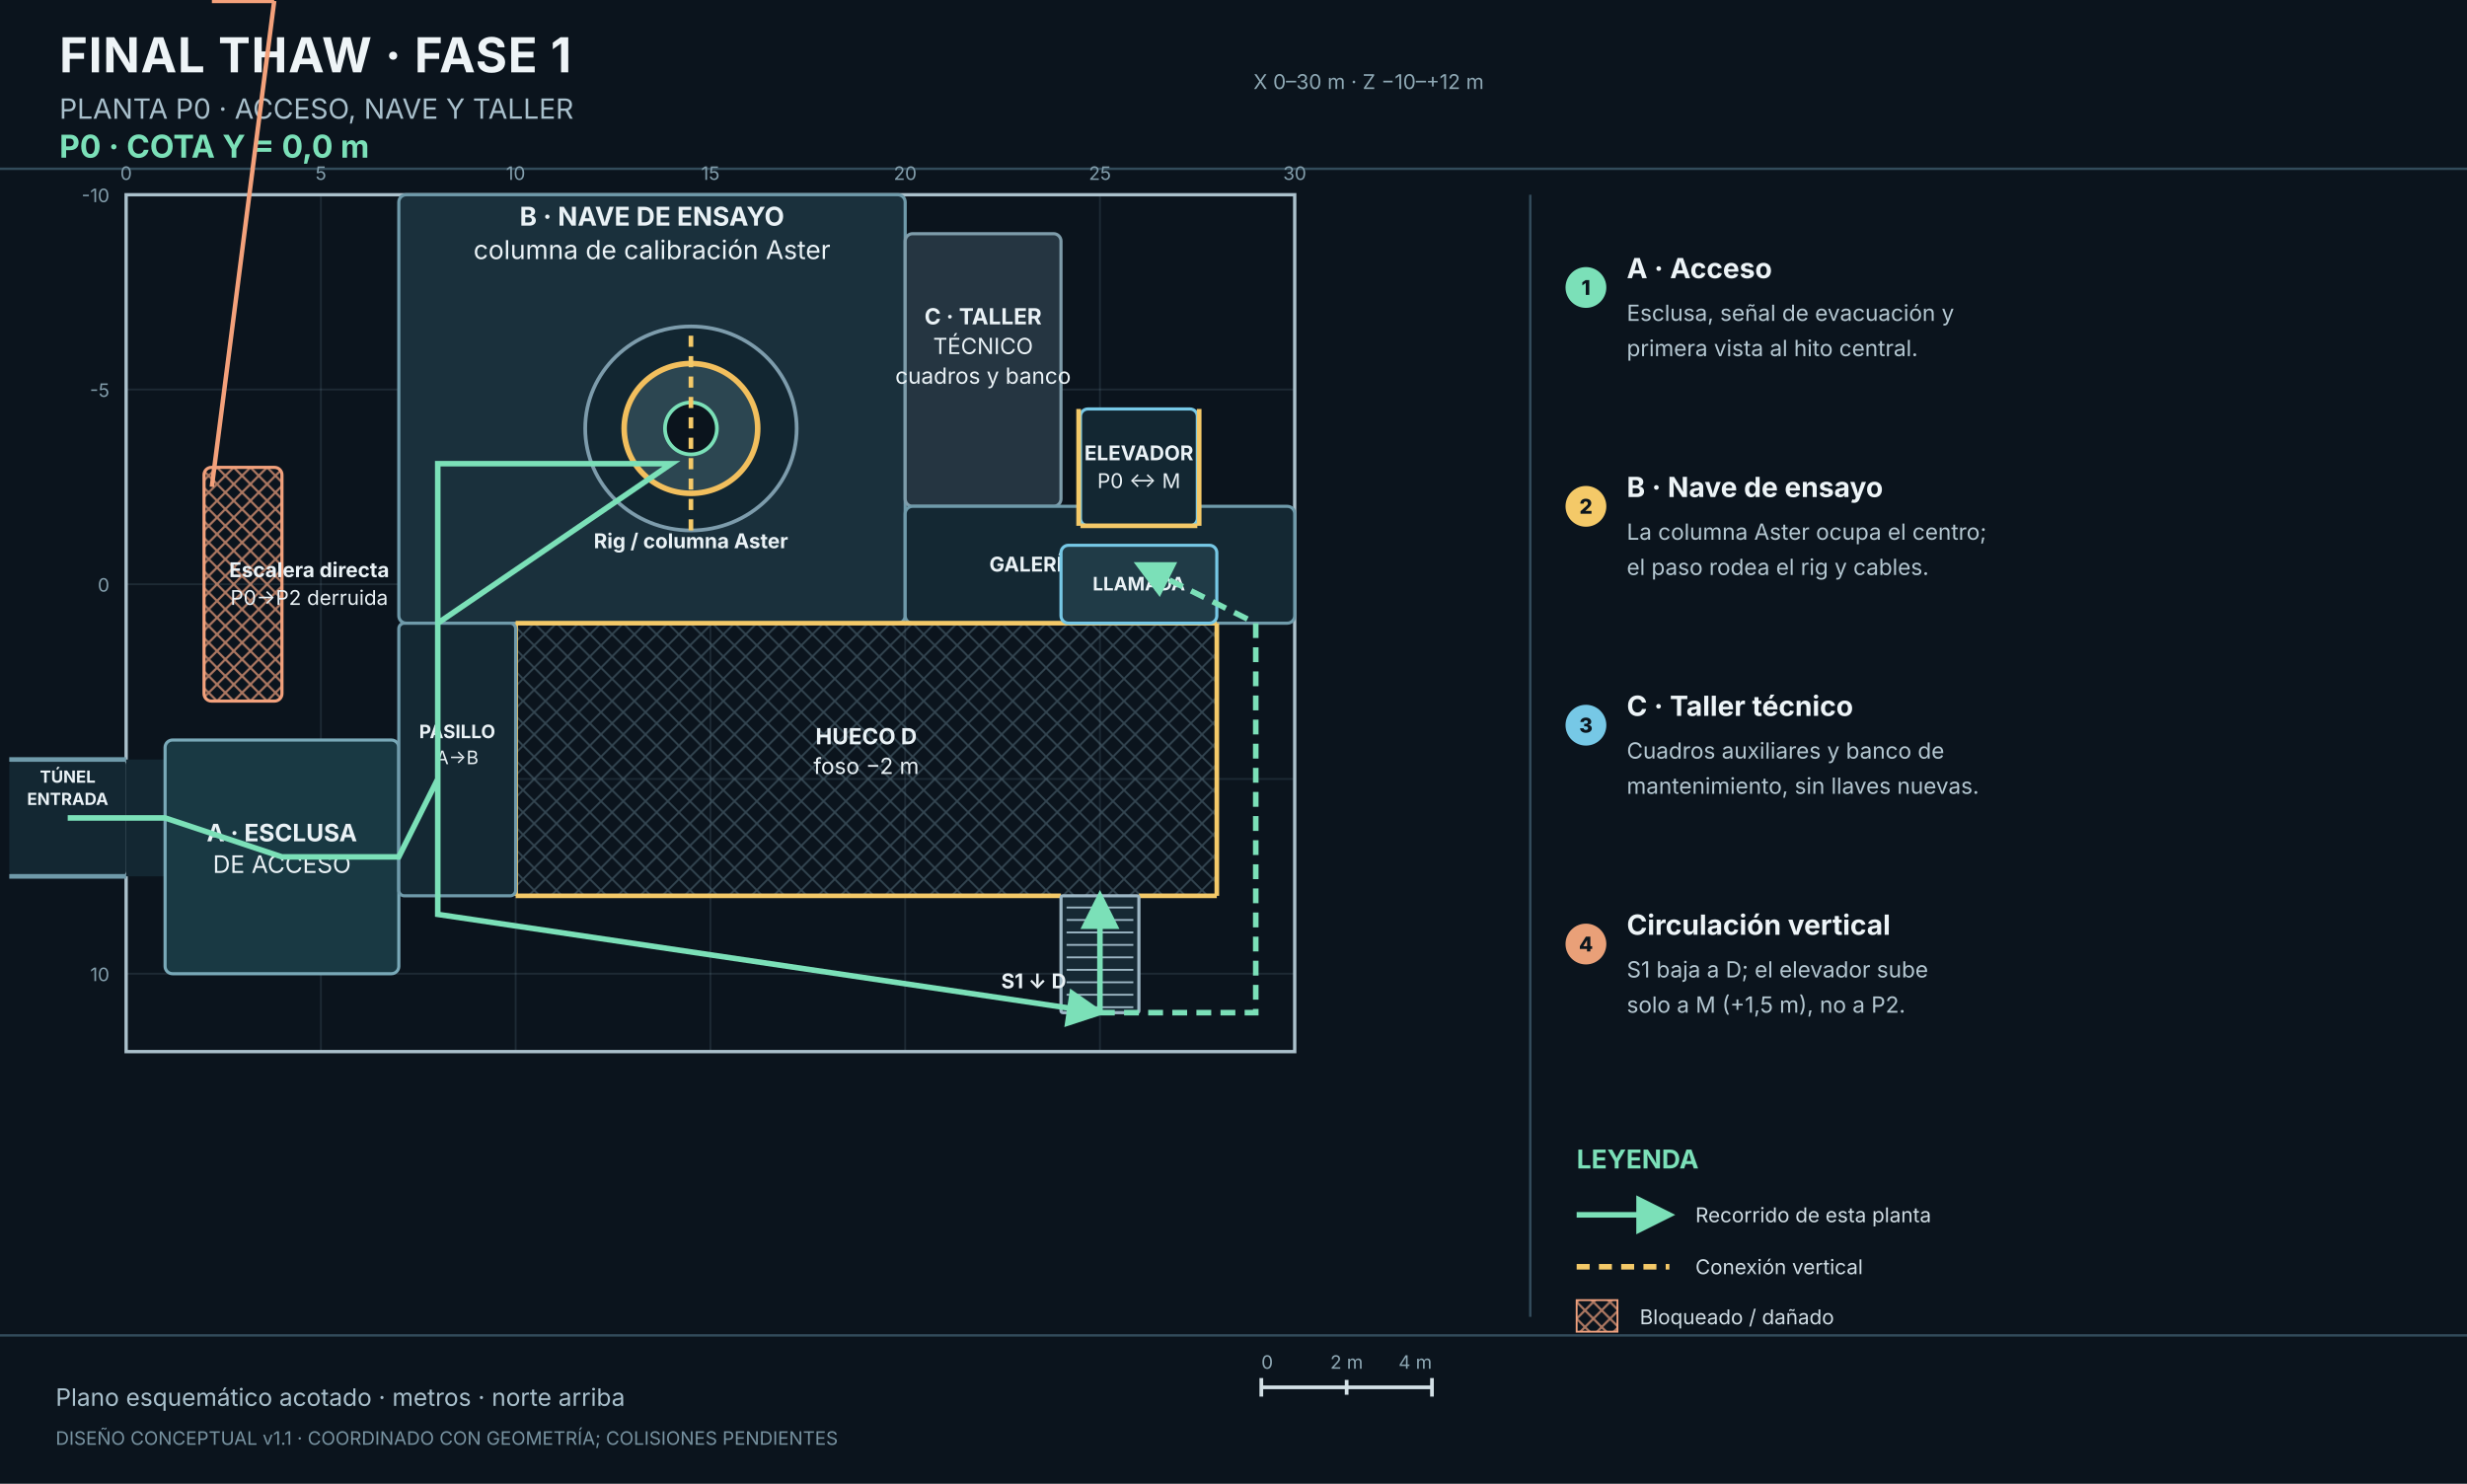
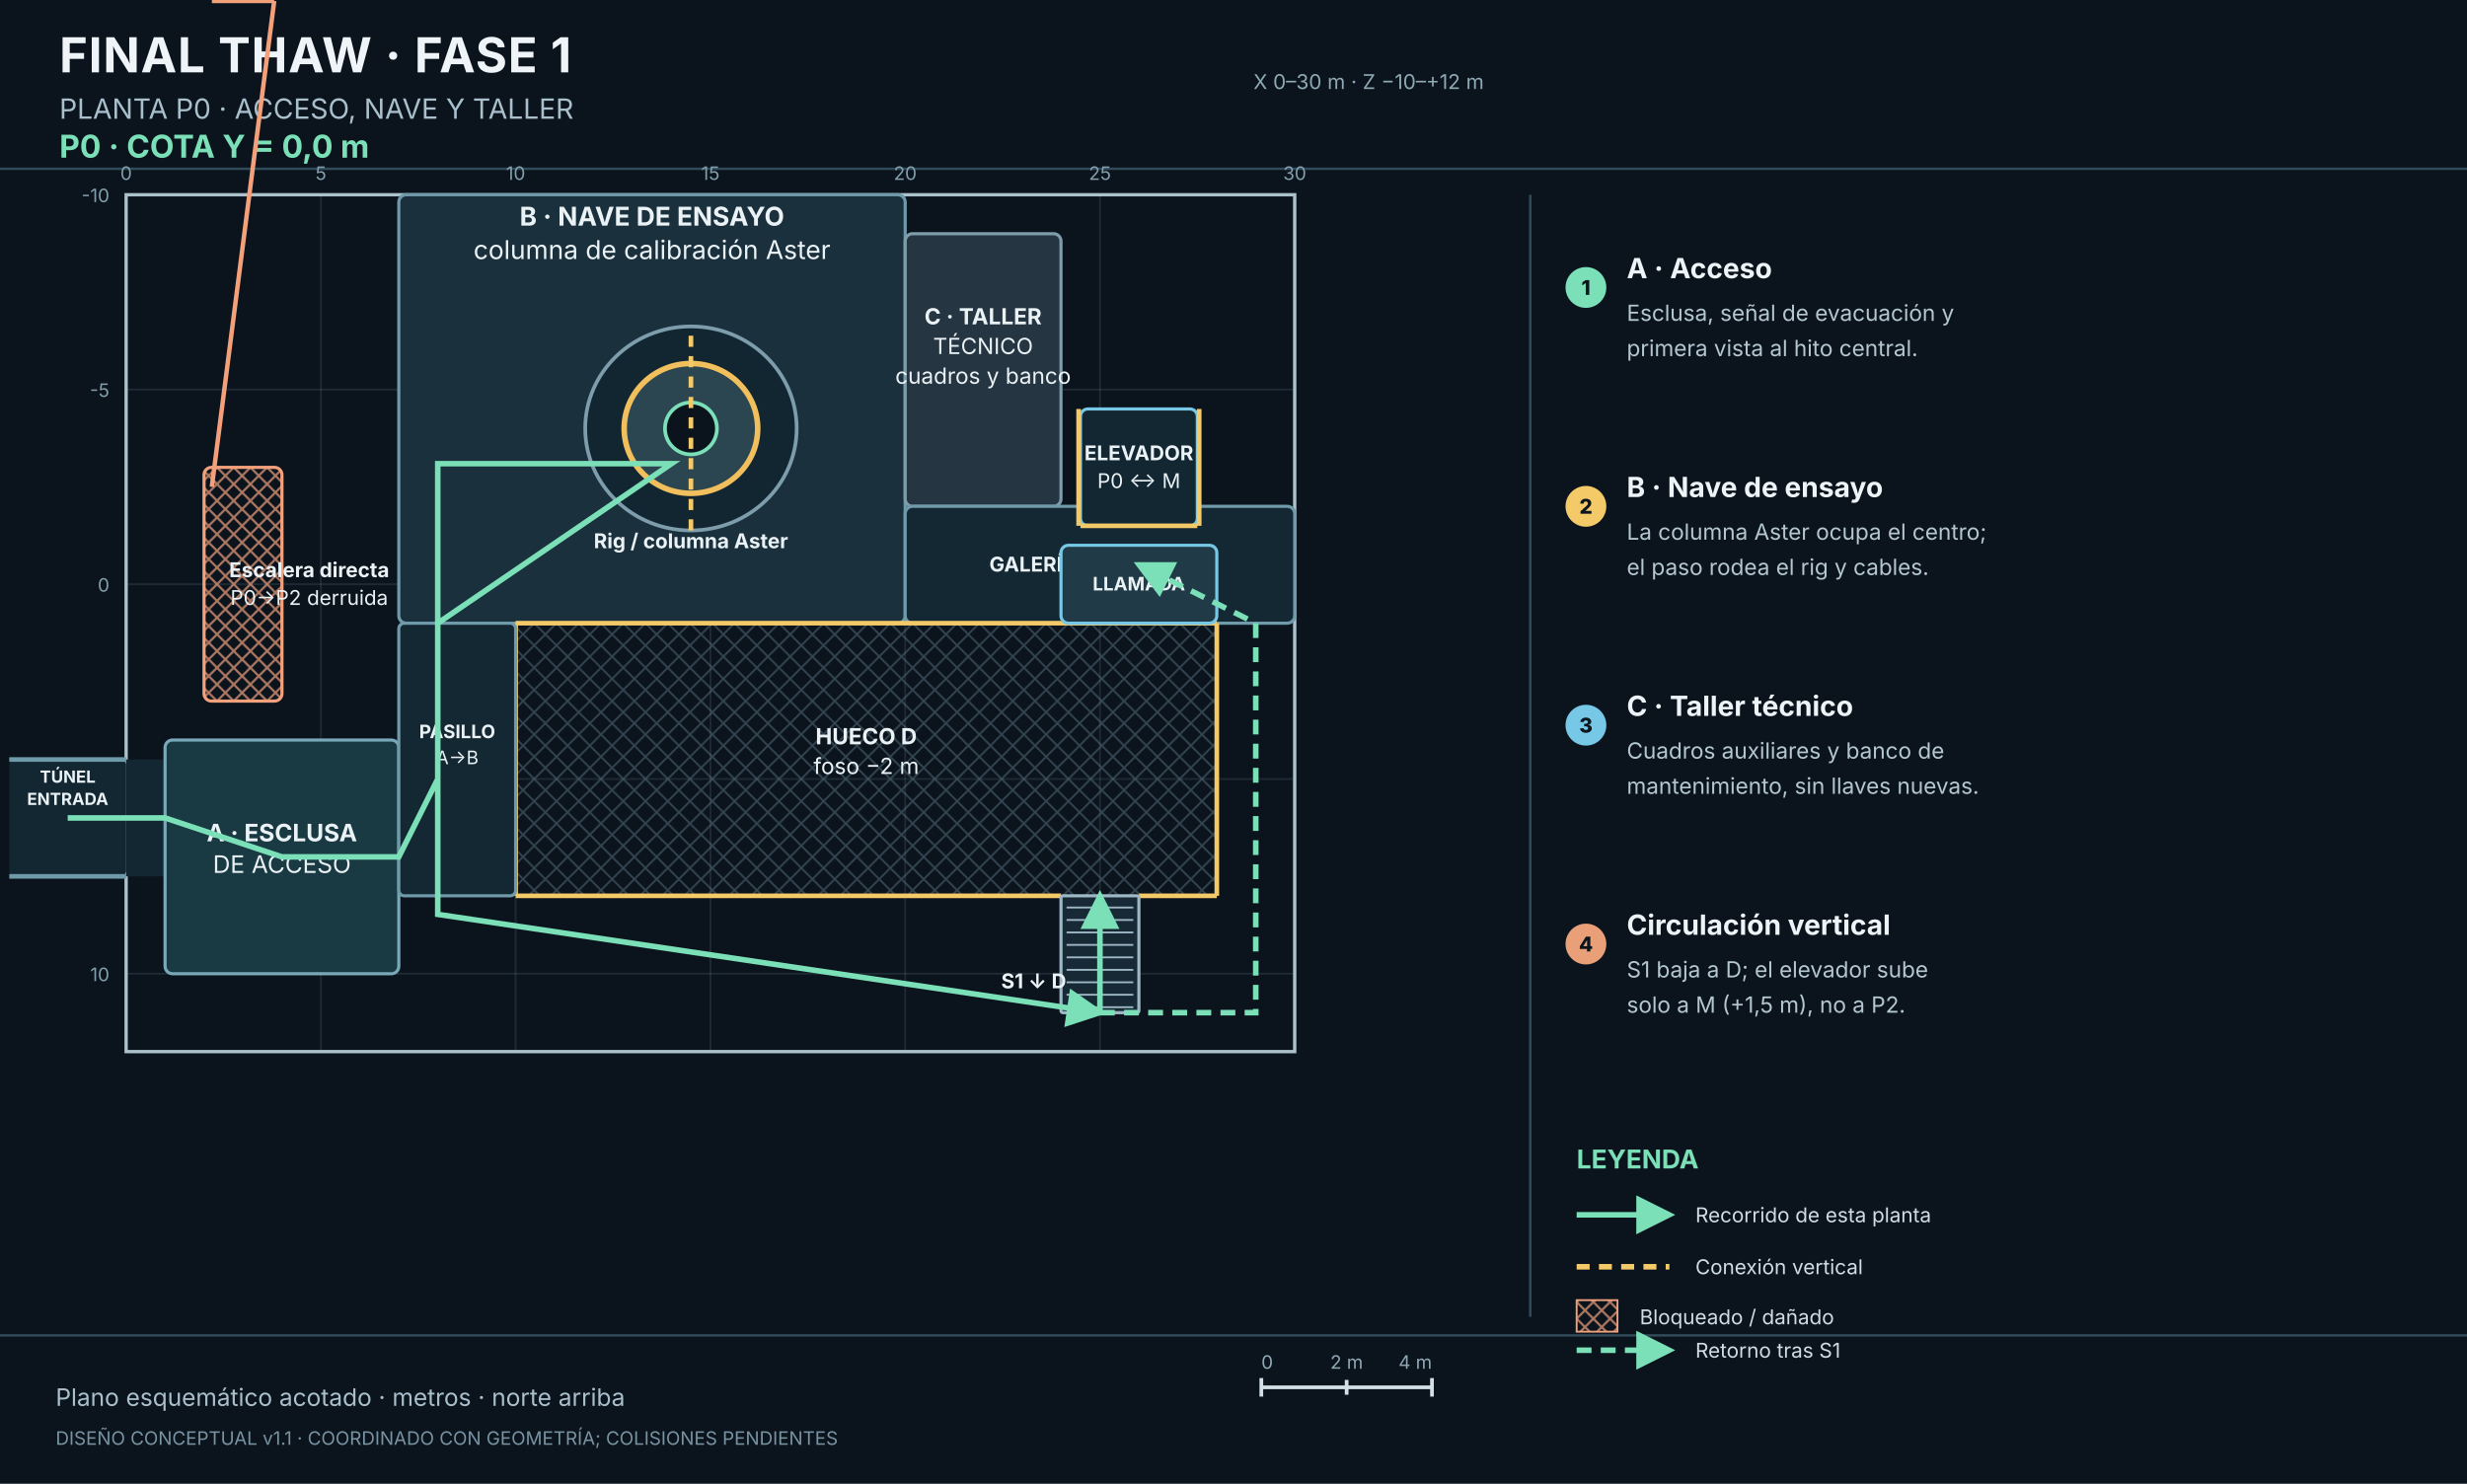
<svg xmlns="http://www.w3.org/2000/svg" viewBox="0 0 1330 800" role="img" aria-label="PLANTA P0 · ACCESO, NAVE Y TALLER">
  <defs>
    <marker id="arrow" viewBox="0 0 10 10" refX="8.5" refY="5" markerWidth="7" markerHeight="7" orient="auto">
      <path d="M0,0 L10,5 L0,10 z" fill="#7be0b8" />
    </marker>
    <marker id="vertical" viewBox="0 0 10 10" refX="8.5" refY="5" markerWidth="7" markerHeight="7" orient="auto">
      <path d="M0,0 L10,5 L0,10 z" fill="#f4c968" />
    </marker>
    <pattern id="blocked" width="9" height="9" patternUnits="userSpaceOnUse">
      <path d="M0,0L9,9M9,0L0,9" stroke="#efa17e" stroke-width="1.2" opacity=".7" />
    </pattern>
    <pattern id="void" width="12" height="12" patternUnits="userSpaceOnUse">
      <path d="M0,0L12,12M12,0L0,12" stroke="#64808e" stroke-width="1" opacity=".45" />
    </pattern>
  </defs>
  <style>text{font-family:Inter,Arial,sans-serif}.title{font-size:26px;font-weight:750;fill:#eef4f7;letter-spacing:.5px}.sub{font-size:15px;fill:#a9c0cc}.level{font-size:17px;font-weight:750;fill:#7be0b8}.room{font-size:13px;fill:#eaf2f6}.small{font-size:11px;fill:#d0dde4}.muted{font-size:11px;fill:#8fa9b5}</style>
  <rect width="1330" height="800" fill="#0b141d" />
  <path d="M0 91H1330M825 105V710M0 720H1330" stroke="#324b5a" stroke-width="1.3" />
  <text x="32" y="39" class="title">FINAL THAW · FASE 1</text>
  <text x="32" y="64" class="sub">PLANTA P0 · ACCESO, NAVE Y TALLER</text>
  <text x="32" y="85" class="level">P0 · COTA Y = 0,0 m</text>
  <text x="800" y="48" text-anchor="end" class="muted">X 0–30 m · Z −10–+12 m</text>
  <line x1="68" y1="105" x2="68" y2="567" stroke="#7895a6" opacity=".17" />
  <text x="68" y="97" font-size="10" text-anchor="middle" fill="#839eac">0</text>
  <line x1="173" y1="105" x2="173" y2="567" stroke="#7895a6" opacity=".17" />
  <text x="173" y="97" font-size="10" text-anchor="middle" fill="#839eac">5</text>
  <line x1="278" y1="105" x2="278" y2="567" stroke="#7895a6" opacity=".17" />
  <text x="278" y="97" font-size="10" text-anchor="middle" fill="#839eac">10</text>
  <line x1="383" y1="105" x2="383" y2="567" stroke="#7895a6" opacity=".17" />
  <text x="383" y="97" font-size="10" text-anchor="middle" fill="#839eac">15</text>
  <line x1="488" y1="105" x2="488" y2="567" stroke="#7895a6" opacity=".17" />
  <text x="488" y="97" font-size="10" text-anchor="middle" fill="#839eac">20</text>
  <line x1="593" y1="105" x2="593" y2="567" stroke="#7895a6" opacity=".17" />
  <text x="593" y="97" font-size="10" text-anchor="middle" fill="#839eac">25</text>
  <line x1="698" y1="105" x2="698" y2="567" stroke="#7895a6" opacity=".17" />
  <text x="698" y="97" font-size="10" text-anchor="middle" fill="#839eac">30</text>
  <line x1="68" y1="105" x2="698" y2="105" stroke="#7895a6" opacity=".17" />
  <text x="59" y="109" font-size="10" text-anchor="end" fill="#839eac">-10</text>
  <line x1="68" y1="210" x2="698" y2="210" stroke="#7895a6" opacity=".17" />
  <text x="59" y="214" font-size="10" text-anchor="end" fill="#839eac">-5</text>
  <line x1="68" y1="315" x2="698" y2="315" stroke="#7895a6" opacity=".17" />
  <text x="59" y="319" font-size="10" text-anchor="end" fill="#839eac">0</text>
  <line x1="68" y1="420" x2="698" y2="420" stroke="#7895a6" opacity=".17" />
  <text x="59" y="424" font-size="10" text-anchor="end" fill="#839eac">5</text>
  <line x1="68" y1="525" x2="698" y2="525" stroke="#7895a6" opacity=".17" />
  <text x="59" y="529" font-size="10" text-anchor="end" fill="#839eac">10</text>
  <rect x="68" y="105" width="630" height="462" fill="none" stroke="#abc1cc" stroke-width="1.8" />
  <rect x="5" y="409.5" width="63" height="63" rx="3" fill="#132732" stroke="none" />
  <line x1="5" y1="409.5" x2="68" y2="409.5" stroke="#6f9aaa" stroke-width="2.5" />
  <line x1="5" y1="472.5" x2="68" y2="472.5" stroke="#6f9aaa" stroke-width="2.5" />
  <text x="36.5" y="422" text-anchor="middle" font-size="9" font-family="Inter,Arial,sans-serif" font-weight="700" fill="#eaf2f6">TÚNEL</text>
  <text x="36.5" y="434" text-anchor="middle" font-size="9" font-family="Inter,Arial,sans-serif" font-weight="700" fill="#eaf2f6">ENTRADA</text>
  <rect x="68" y="409.5" width="21" height="63" fill="#132732" stroke="none" />
  <rect x="89" y="399" width="126" height="126" rx="4" fill="#193943" stroke="#79a9b8" stroke-width="1.7" />
  <text x="152" y="453.633" text-anchor="middle" font-size="13" font-family="Inter,Arial,sans-serif" font-weight="700" fill="#eaf2f6">A · ESCLUSA</text>
  <text x="152" y="470.633" text-anchor="middle" font-size="13" font-family="Inter,Arial,sans-serif" font-weight="400" fill="#eaf2f6">DE ACCESO</text>
  <rect x="215" y="105" width="273" height="231" rx="4" fill="#1a303c" stroke="#6f9aaa" stroke-width="1.7" />
  <text x="351.5" y="121.667" text-anchor="middle" font-size="14" font-family="Inter,Arial,sans-serif" font-weight="700" fill="#eaf2f6">B · NAVE DE ENSAYO</text>
  <text x="351.5" y="139.667" text-anchor="middle" font-size="14" font-family="Inter,Arial,sans-serif" font-weight="400" fill="#eaf2f6">columna de calibración Aster</text>
  <rect x="488" y="126" width="84" height="147" rx="4" fill="#253541" stroke="#7e9caa" stroke-width="1.7" />
  <text x="530" y="174.9" text-anchor="middle" font-size="12" font-family="Inter,Arial,sans-serif" font-weight="700" fill="#eaf2f6">C · TALLER</text>
  <text x="530" y="190.9" text-anchor="middle" font-size="12" font-family="Inter,Arial,sans-serif" font-weight="400" fill="#eaf2f6">TÉCNICO</text>
  <text x="530" y="206.9" text-anchor="middle" font-size="12" font-family="Inter,Arial,sans-serif" font-weight="400" fill="#eaf2f6">cuadros y banco</text>
  <rect x="488" y="273" width="210" height="63" rx="4" fill="#142833" stroke="#6f9aaa" stroke-width="1.7" />
  <text x="593" y="308.167" text-anchor="middle" font-size="11" font-family="Inter,Arial,sans-serif" font-weight="700" fill="#eaf2f6">GALERÍA DE SERVICIO</text>
  <ellipse cx="372.5" cy="231" rx="57" ry="55" fill="#122631" stroke="#7d9cac" stroke-width="2" />
  <ellipse cx="372.5" cy="231" rx="36" ry="35" fill="#2c4651" stroke="#f2bf5d" stroke-width="3" />
  <ellipse cx="372.5" cy="231" rx="14" ry="14" fill="#0b141d" stroke="#7be0b8" stroke-width="2" />
  <text x="372.5" y="295.567" text-anchor="middle" font-size="11" font-family="Inter,Arial,sans-serif" font-weight="700" fill="#eaf2f6">Rig / columna Aster</text>
  <rect x="278" y="336" width="378" height="147" rx="4" fill="url(#void)" stroke="none" />
  <line x1="278" y1="336" x2="656" y2="336" stroke="#f4c968" stroke-width="2.5" />
  <line x1="278" y1="336" x2="278" y2="483" stroke="#f4c968" stroke-width="2.5" />
  <line x1="656" y1="336" x2="656" y2="483" stroke="#f4c968" stroke-width="2.5" />
  <line x1="278" y1="483" x2="572" y2="483" stroke="#f4c968" stroke-width="2.5" />
  <line x1="614" y1="483" x2="656" y2="483" stroke="#f4c968" stroke-width="2.5" />
  <text x="467" y="401.3" text-anchor="middle" font-size="12" font-family="Inter,Arial,sans-serif" font-weight="700" fill="#eaf2f6">HUECO D</text>
  <text x="467" y="417.3" text-anchor="middle" font-size="12" font-family="Inter,Arial,sans-serif" font-weight="400" fill="#eaf2f6">foso −2 m</text>
  <rect x="215" y="336" width="63" height="147" rx="3" fill="#142833" stroke="#6f9aaa" stroke-width="1.7" />
  <text x="246.5" y="398" text-anchor="middle" font-size="10" font-family="Inter,Arial,sans-serif" font-weight="700" fill="#eaf2f6">PASILLO</text>
  <text x="246.5" y="412" text-anchor="middle" font-size="10" font-family="Inter,Arial,sans-serif" font-weight="400" fill="#eaf2f6">A→B</text>
  <rect x="572" y="483" width="42" height="63" rx="1" fill="#162934" stroke="#9db7c5" stroke-width="1.7" />
  <line x1="575" y1="489.3" x2="611" y2="489.3" stroke="#9db7c5" stroke-width="1" />
  <line x1="575" y1="496.02" x2="611" y2="496.02" stroke="#9db7c5" stroke-width="1" />
  <line x1="575" y1="502.74" x2="611" y2="502.74" stroke="#9db7c5" stroke-width="1" />
  <line x1="575" y1="509.46" x2="611" y2="509.46" stroke="#9db7c5" stroke-width="1" />
  <line x1="575" y1="516.18" x2="611" y2="516.18" stroke="#9db7c5" stroke-width="1" />
  <line x1="575" y1="522.9" x2="611" y2="522.9" stroke="#9db7c5" stroke-width="1" />
  <line x1="575" y1="529.62" x2="611" y2="529.62" stroke="#9db7c5" stroke-width="1" />
  <line x1="575" y1="536.34" x2="611" y2="536.34" stroke="#9db7c5" stroke-width="1" />
  <line x1="575" y1="543.06" x2="611" y2="543.06" stroke="#9db7c5" stroke-width="1" />
  <polyline points="593,542.85 593,486.15" fill="none" stroke="#7be0b8" stroke-width="2" marker-end="url(#arrow)" />
  <text x="557.3" y="532.867" text-anchor="middle" font-size="11" font-family="Inter,Arial,sans-serif" font-weight="700" fill="#eaf2f6">S1 ↓ D</text>
  <rect x="582.5" y="220.5" width="63" height="63" rx="4" fill="#132732" stroke="#76c8e6" stroke-width="1.7" />
  <line x1="581.5" y1="220.5" x2="581.5" y2="283.5" stroke="#f4c968" stroke-width="2.5" />
  <line x1="646.5" y1="220.5" x2="646.5" y2="283.5" stroke="#f4c968" stroke-width="2.5" />
  <line x1="582.5" y1="283.5" x2="645.5" y2="283.5" stroke="#f4c968" stroke-width="2.5" />
  <text x="614" y="248.167" text-anchor="middle" font-size="11" font-family="Inter,Arial,sans-serif" font-weight="700" fill="#eaf2f6">ELEVADOR</text>
  <text x="614" y="263.167" text-anchor="middle" font-size="11" font-family="Inter,Arial,sans-serif" font-weight="400" fill="#eaf2f6">P0 ↔ M</text>
  <rect x="572" y="294" width="84" height="42" rx="4" fill="#203b47" stroke="#76c8e6" stroke-width="1.7" />
  <text x="614" y="318.333" text-anchor="middle" font-size="10" font-family="Inter,Arial,sans-serif" font-weight="700" fill="#eaf2f6">LLAMADA</text>
  <rect x="110" y="252" width="42" height="126" rx="4" fill="url(#blocked)" stroke="#f2a17c" stroke-width="1.7" />
  <path d="M114.2 262.5L147.837.5M147.826.5L114.237.5" stroke="#f4a17b" stroke-width="2.4" />
  <text x="166.7" y="311.167" text-anchor="middle" font-size="11" font-family="Inter,Arial,sans-serif" font-weight="700" fill="#eaf2f6">Escalera directa</text>
  <text x="166.7" y="326.167" text-anchor="middle" font-size="11" font-family="Inter,Arial,sans-serif" font-weight="400" fill="#eaf2f6">P0→P2 derruida</text>
  <polyline points="36.5,441 68,441 89,441 152,462 215,462 236,420 236,336 236,250 362,250 236,336 236,420 236,493 593,546" fill="none" stroke="#7be0b8" stroke-width="3" marker-end="url(#arrow)" />
  <path d="M372.5 286 L372.5 176" stroke="#f4c968" stroke-width="2.5" stroke-dasharray="6 5" />
  <circle cx="855" cy="155" r="11" fill="#7be0b8" />
  <text x="855" y="159" font-size="11" text-anchor="middle" font-weight="800" fill="#0b151d">1</text>
  <text x="877" y="150" font-size="15" font-weight="700" fill="#edf4f7">A · Acceso</text>
  <text x="877" y="173" font-size="12" fill="#b4c7d1">Esclusa, señal de evacuación y</text>
  <text x="877" y="192" font-size="12" fill="#b4c7d1">primera vista al hito central.</text>
  <circle cx="855" cy="273" r="11" fill="#f4c968" />
  <text x="855" y="277" font-size="11" text-anchor="middle" font-weight="800" fill="#0b151d">2</text>
  <text x="877" y="268" font-size="15" font-weight="700" fill="#edf4f7">B · Nave de ensayo</text>
  <text x="877" y="291" font-size="12" fill="#b4c7d1">La columna Aster ocupa el centro;</text>
  <text x="877" y="310" font-size="12" fill="#b4c7d1">el paso rodea el rig y cables.</text>
  <circle cx="855" cy="391" r="11" fill="#76c8e6" />
  <text x="855" y="395" font-size="11" text-anchor="middle" font-weight="800" fill="#0b151d">3</text>
  <text x="877" y="386" font-size="15" font-weight="700" fill="#edf4f7">C · Taller técnico</text>
  <text x="877" y="409" font-size="12" fill="#b4c7d1">Cuadros auxiliares y banco de</text>
  <text x="877" y="428" font-size="12" fill="#b4c7d1">mantenimiento, sin llaves nuevas.</text>
  <circle cx="855" cy="509" r="11" fill="#e9a078" />
  <text x="855" y="513" font-size="11" text-anchor="middle" font-weight="800" fill="#0b151d">4</text>
  <text x="877" y="504" font-size="15" font-weight="700" fill="#edf4f7">Circulación vertical</text>
  <text x="877" y="527" font-size="12" fill="#b4c7d1">S1 baja a D; el elevador sube</text>
  <text x="877" y="546" font-size="12" fill="#b4c7d1">solo a M (+1,5 m), no a P2.</text>
  <g transform="translate(850 630)">
    <text x="0" y="0" font-size="14" font-weight="750" fill="#7be0b8">LEYENDA</text>
    <line x1="0" y1="25" x2="50" y2="25" stroke="#7be0b8" stroke-width="3" marker-end="url(#arrow)" />
    <text x="64" y="29" class="small">Recorrido de esta planta</text>
    <line x1="0" y1="53" x2="50" y2="53" stroke="#f4c968" stroke-width="3" stroke-dasharray="7 5" />
    <text x="64" y="57" class="small">Conexión vertical</text>
    <rect x="0" y="71" width="22" height="17" fill="url(#blocked)" stroke="#efa17e" />
    <text x="34" y="84" class="small">Bloqueado / dañado</text>
+     <line x1="0" y1="98" x2="50" y2="98" stroke="#7be0b8" stroke-width="3" stroke-dasharray="8 5" marker-end="url(#arrow)" />
+     <text x="64" y="102" class="small">Retorno tras S1</text>
  </g>
  <text x="30" y="758" font-size="13" fill="#a9c0cc">Plano esquemático acotado · metros · norte arriba</text>
  <text x="30" y="779" font-size="10" fill="#7893a1">DISEÑO CONCEPTUAL v1.1 · COORDINADO CON GEOMETRÍA; COLISIONES PENDIENTES</text>
  <path d="M680 748H772M680 743V753M726 744V752M772 743V753" stroke="#d3e0e6" stroke-width="2" />
  <text x="680" y="738" font-size="10" fill="#8fa9b5">0</text>
  <text x="726" y="738" font-size="10" text-anchor="middle" fill="#8fa9b5">2 m</text>
  <text x="772" y="738" font-size="10" text-anchor="end" fill="#8fa9b5">4 m</text>
  <polyline points="593,546 593,483" fill="none" stroke="#7be0b8" stroke-width="3" marker-end="url(#arrow)" />
  <polyline points="593,546 677,546 677,420 677,336 635,315 614,304.5" fill="none" stroke="#7be0b8" stroke-width="3" stroke-dasharray="8 5" marker-end="url(#arrow)" />
</svg>
